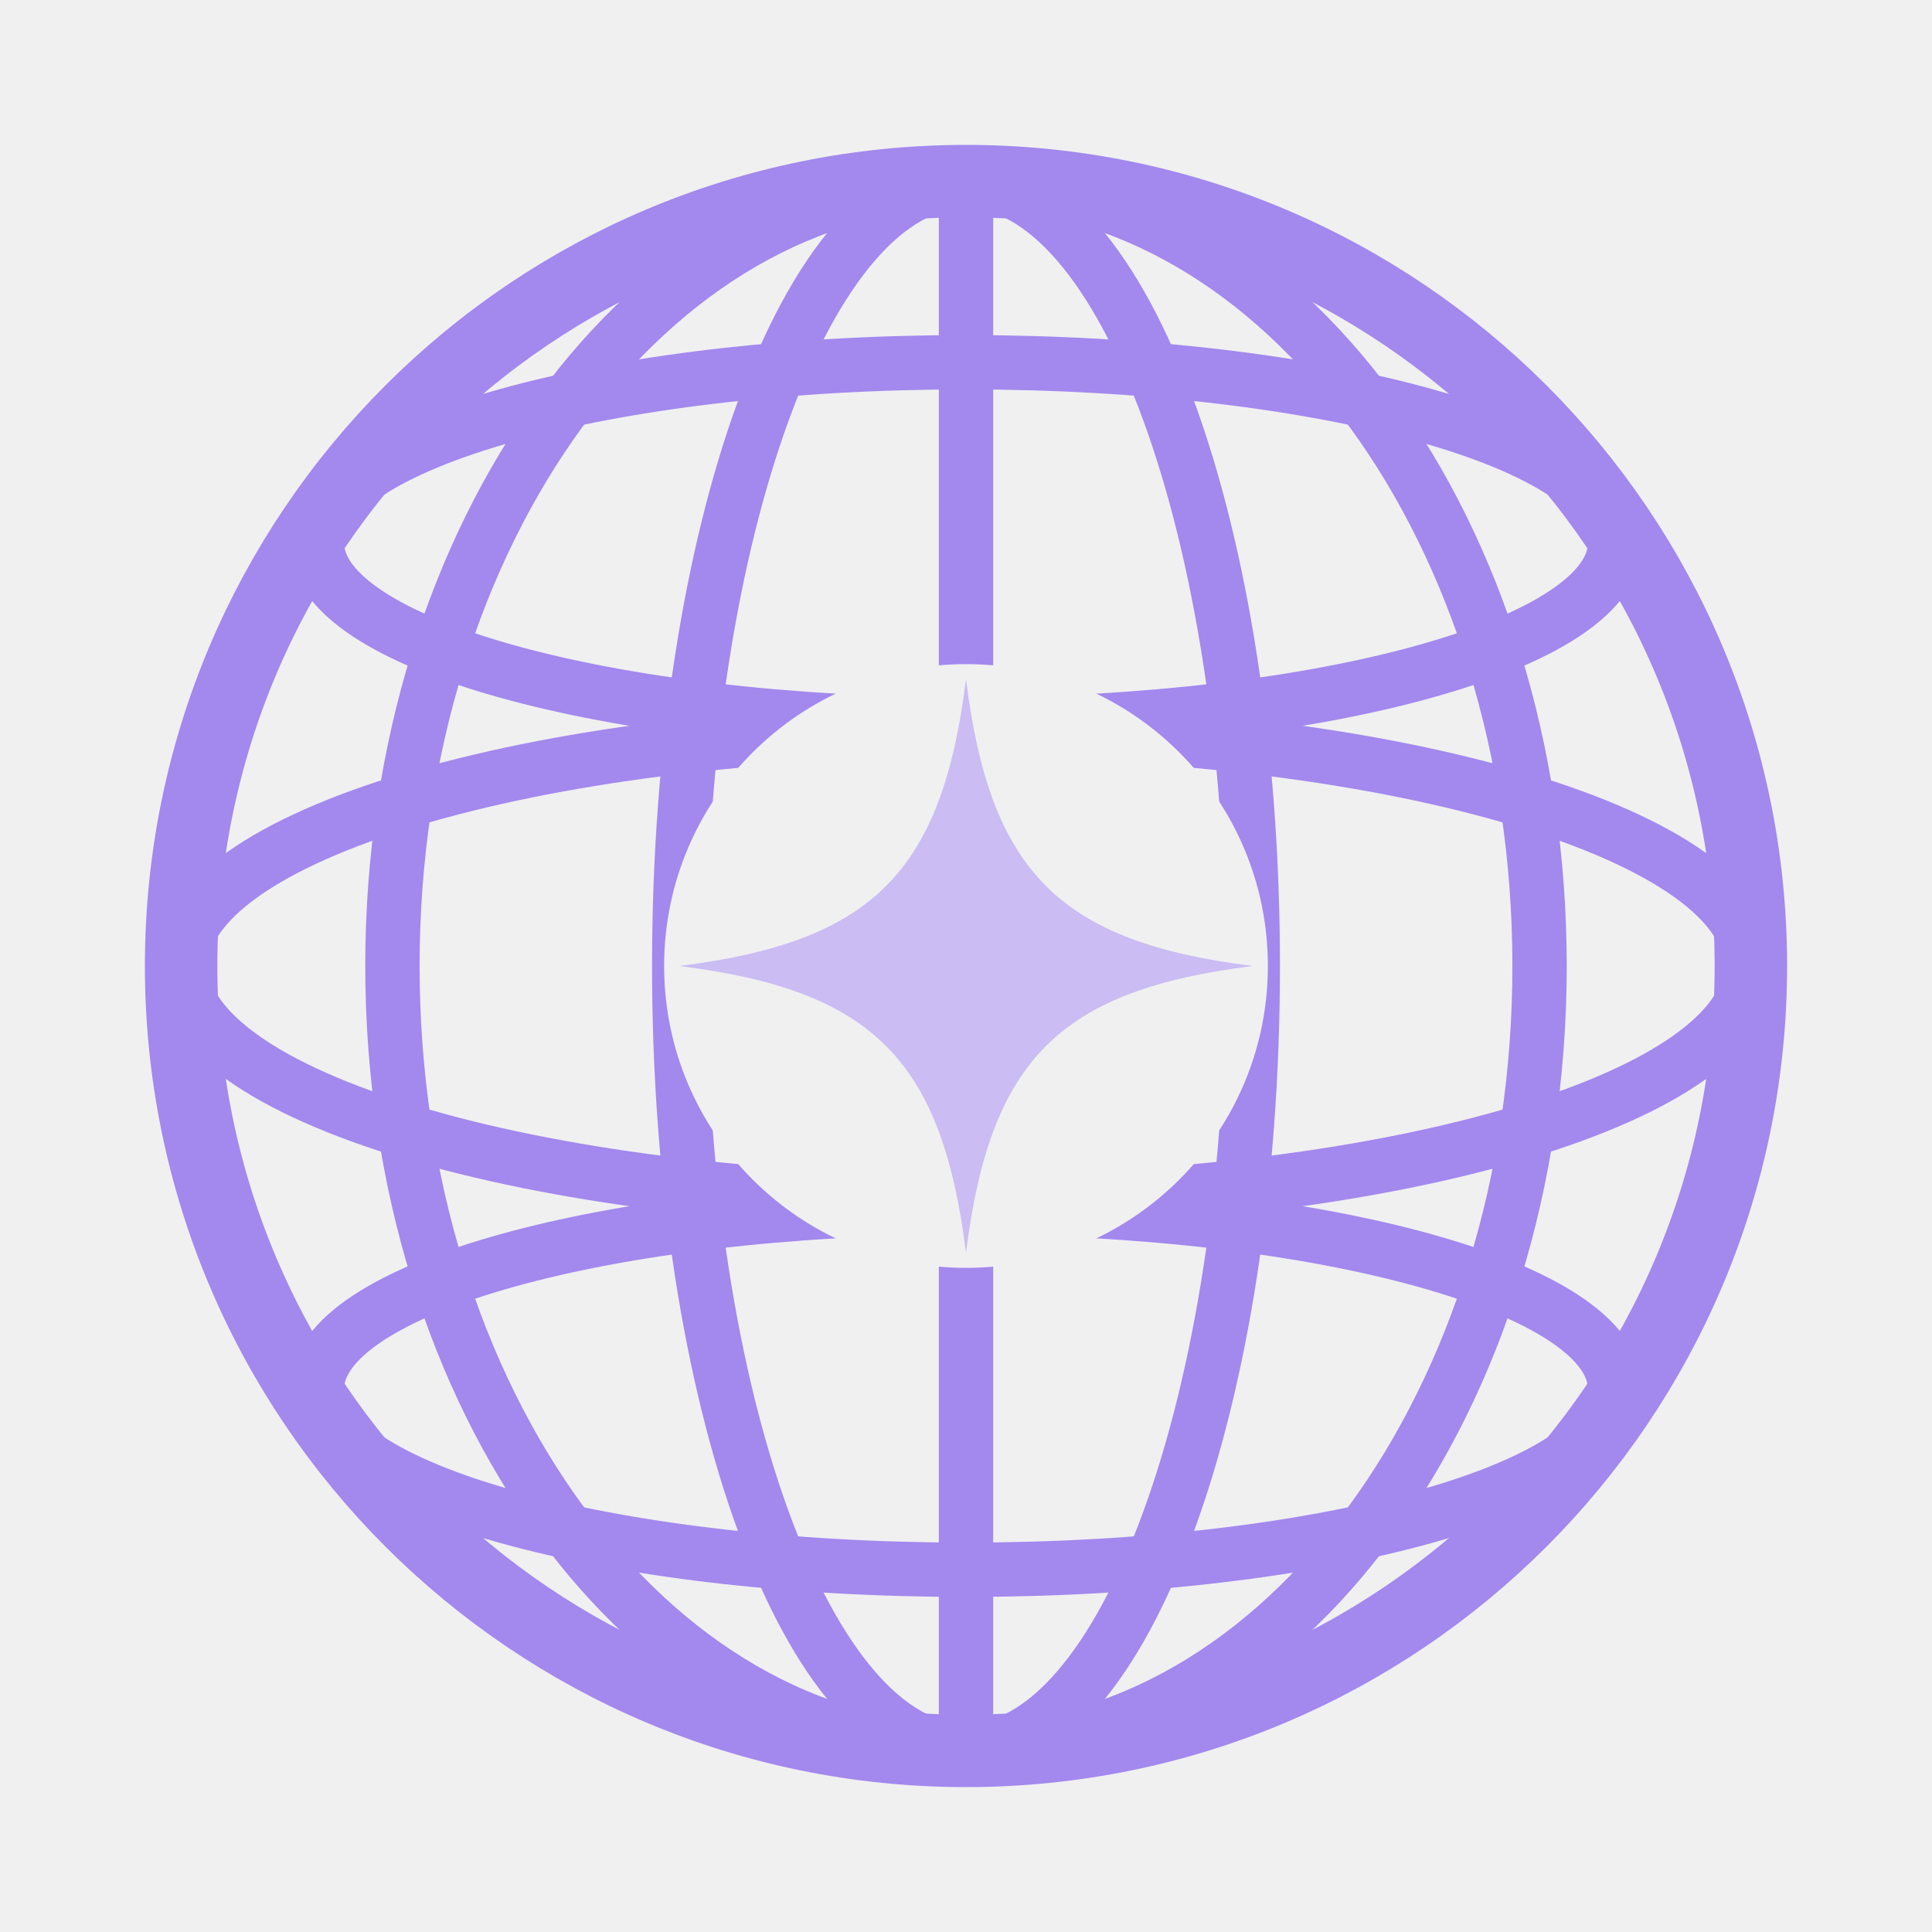
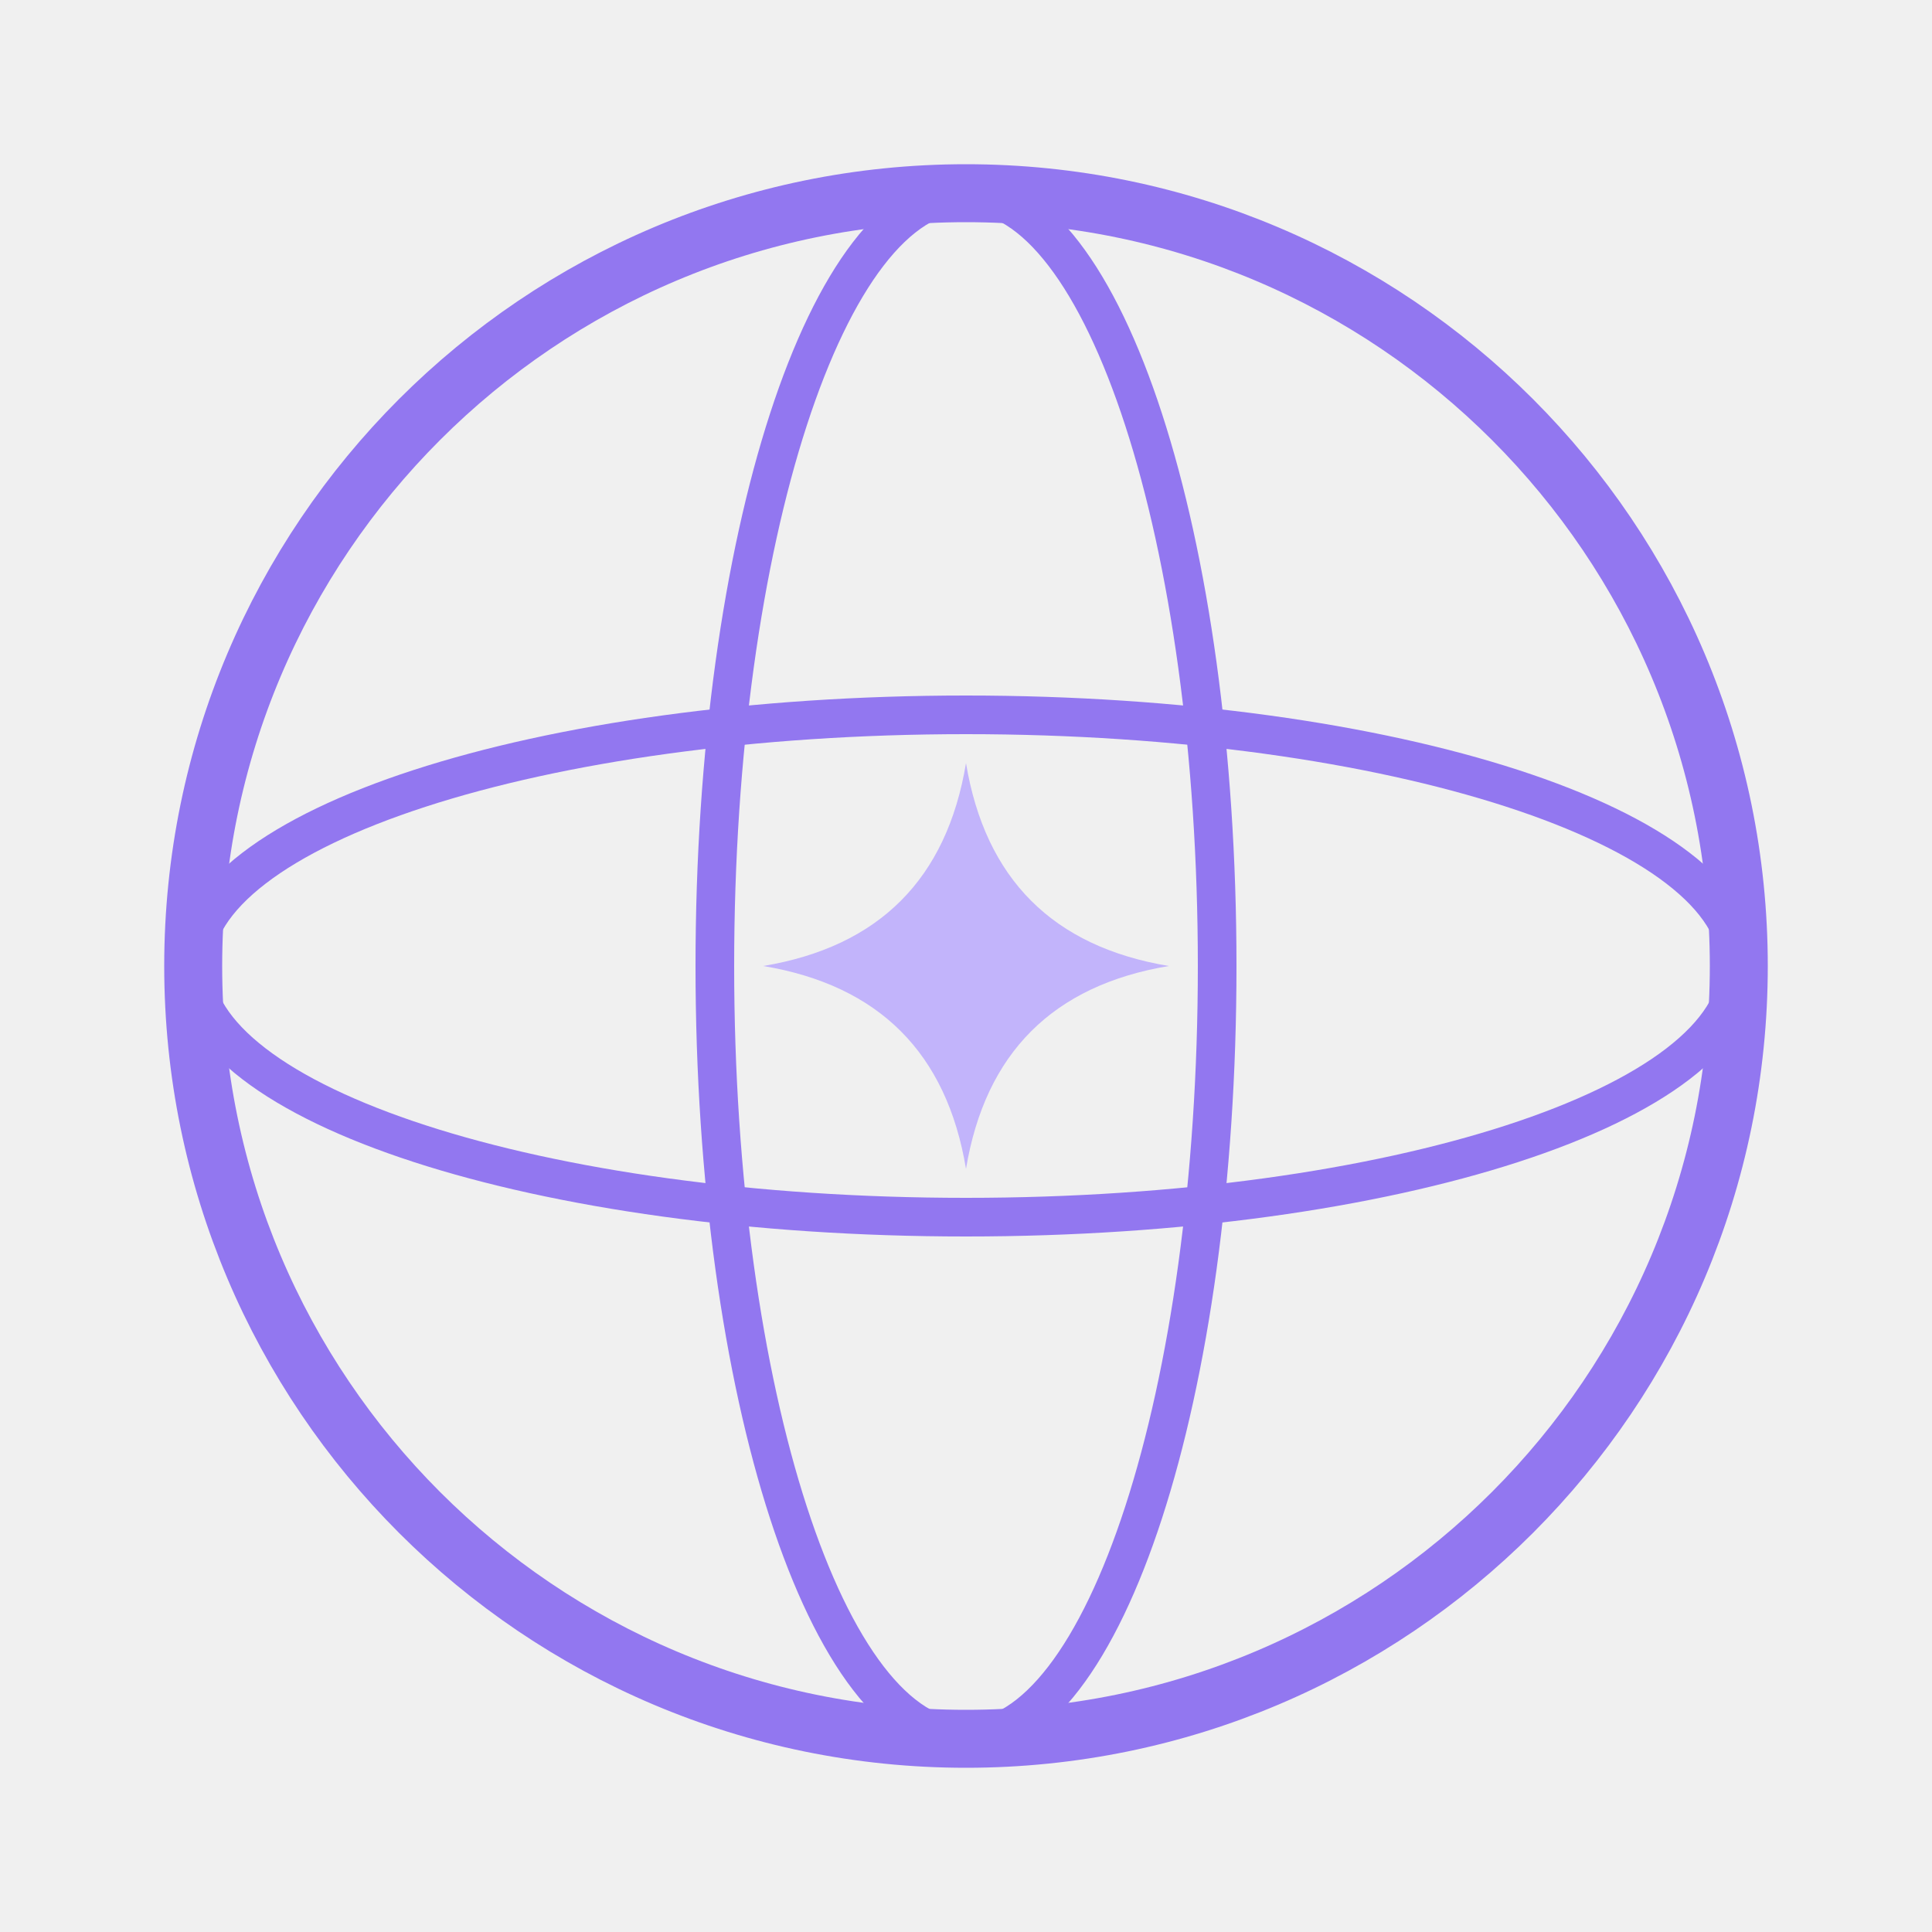
- <svg xmlns="http://www.w3.org/2000/svg" width="64" height="64" viewBox="0 0 64 64" fill="none">
-   <defs>
-     <mask id="cg-clear">
-       <rect width="64" height="64" fill="white" />
-       <circle cx="32" cy="32" r="10" fill="black" />
-     </mask>
-   </defs>
-   <g mask="url(#cg-clear)" stroke="#a388ee" fill="none" stroke-width="1.8" stroke-linecap="round">
-     <ellipse cx="32" cy="32" rx="26" ry="7.8" />
-     <ellipse cx="32" cy="18" rx="21.5" ry="6" />
-     <ellipse cx="32" cy="46" rx="21.5" ry="6" />
-     <line x1="32" y1="6" x2="32" y2="58" />
-     <ellipse cx="32" cy="32" rx="9.5" ry="26" />
-     <ellipse cx="32" cy="32" rx="19" ry="26" />
-   </g>
-   <circle cx="32" cy="32" r="26" stroke="#a388ee" stroke-width="2.4" fill="none" />
-   <path d="M32 22.5 C32.8 28.9 35.1 31.2 41.5 32 C35.1 32.8 32.8 35.1 32 41.5 C31.2 35.1 28.9 32.8 22.5 32 C28.9 31.2 31.2 28.9 32 22.5 Z" fill="#cbbcf3" />
+ <svg xmlns="http://www.w3.org/2000/svg" width="100" height="100" viewBox="0 0 100 100" fill="none">
+   <circle cx="50" cy="50" r="40" fill="none" stroke="#9277F0" stroke-width="3" />
+   <ellipse cx="50" cy="50" rx="40" ry="13" fill="none" stroke="#9277F0" stroke-width="2" />
+   <ellipse cx="50" cy="50" rx="13" ry="40" fill="none" stroke="#9277F0" stroke-width="2" />
+   <path d="M50,39.5 Q51.5,48.5 60.5,50 Q51.5,51.5 50,60.5 Q48.5,51.5 39.5,50 Q48.5,48.5 50,39.5 Z" fill="#c2b4fb" />
</svg>
